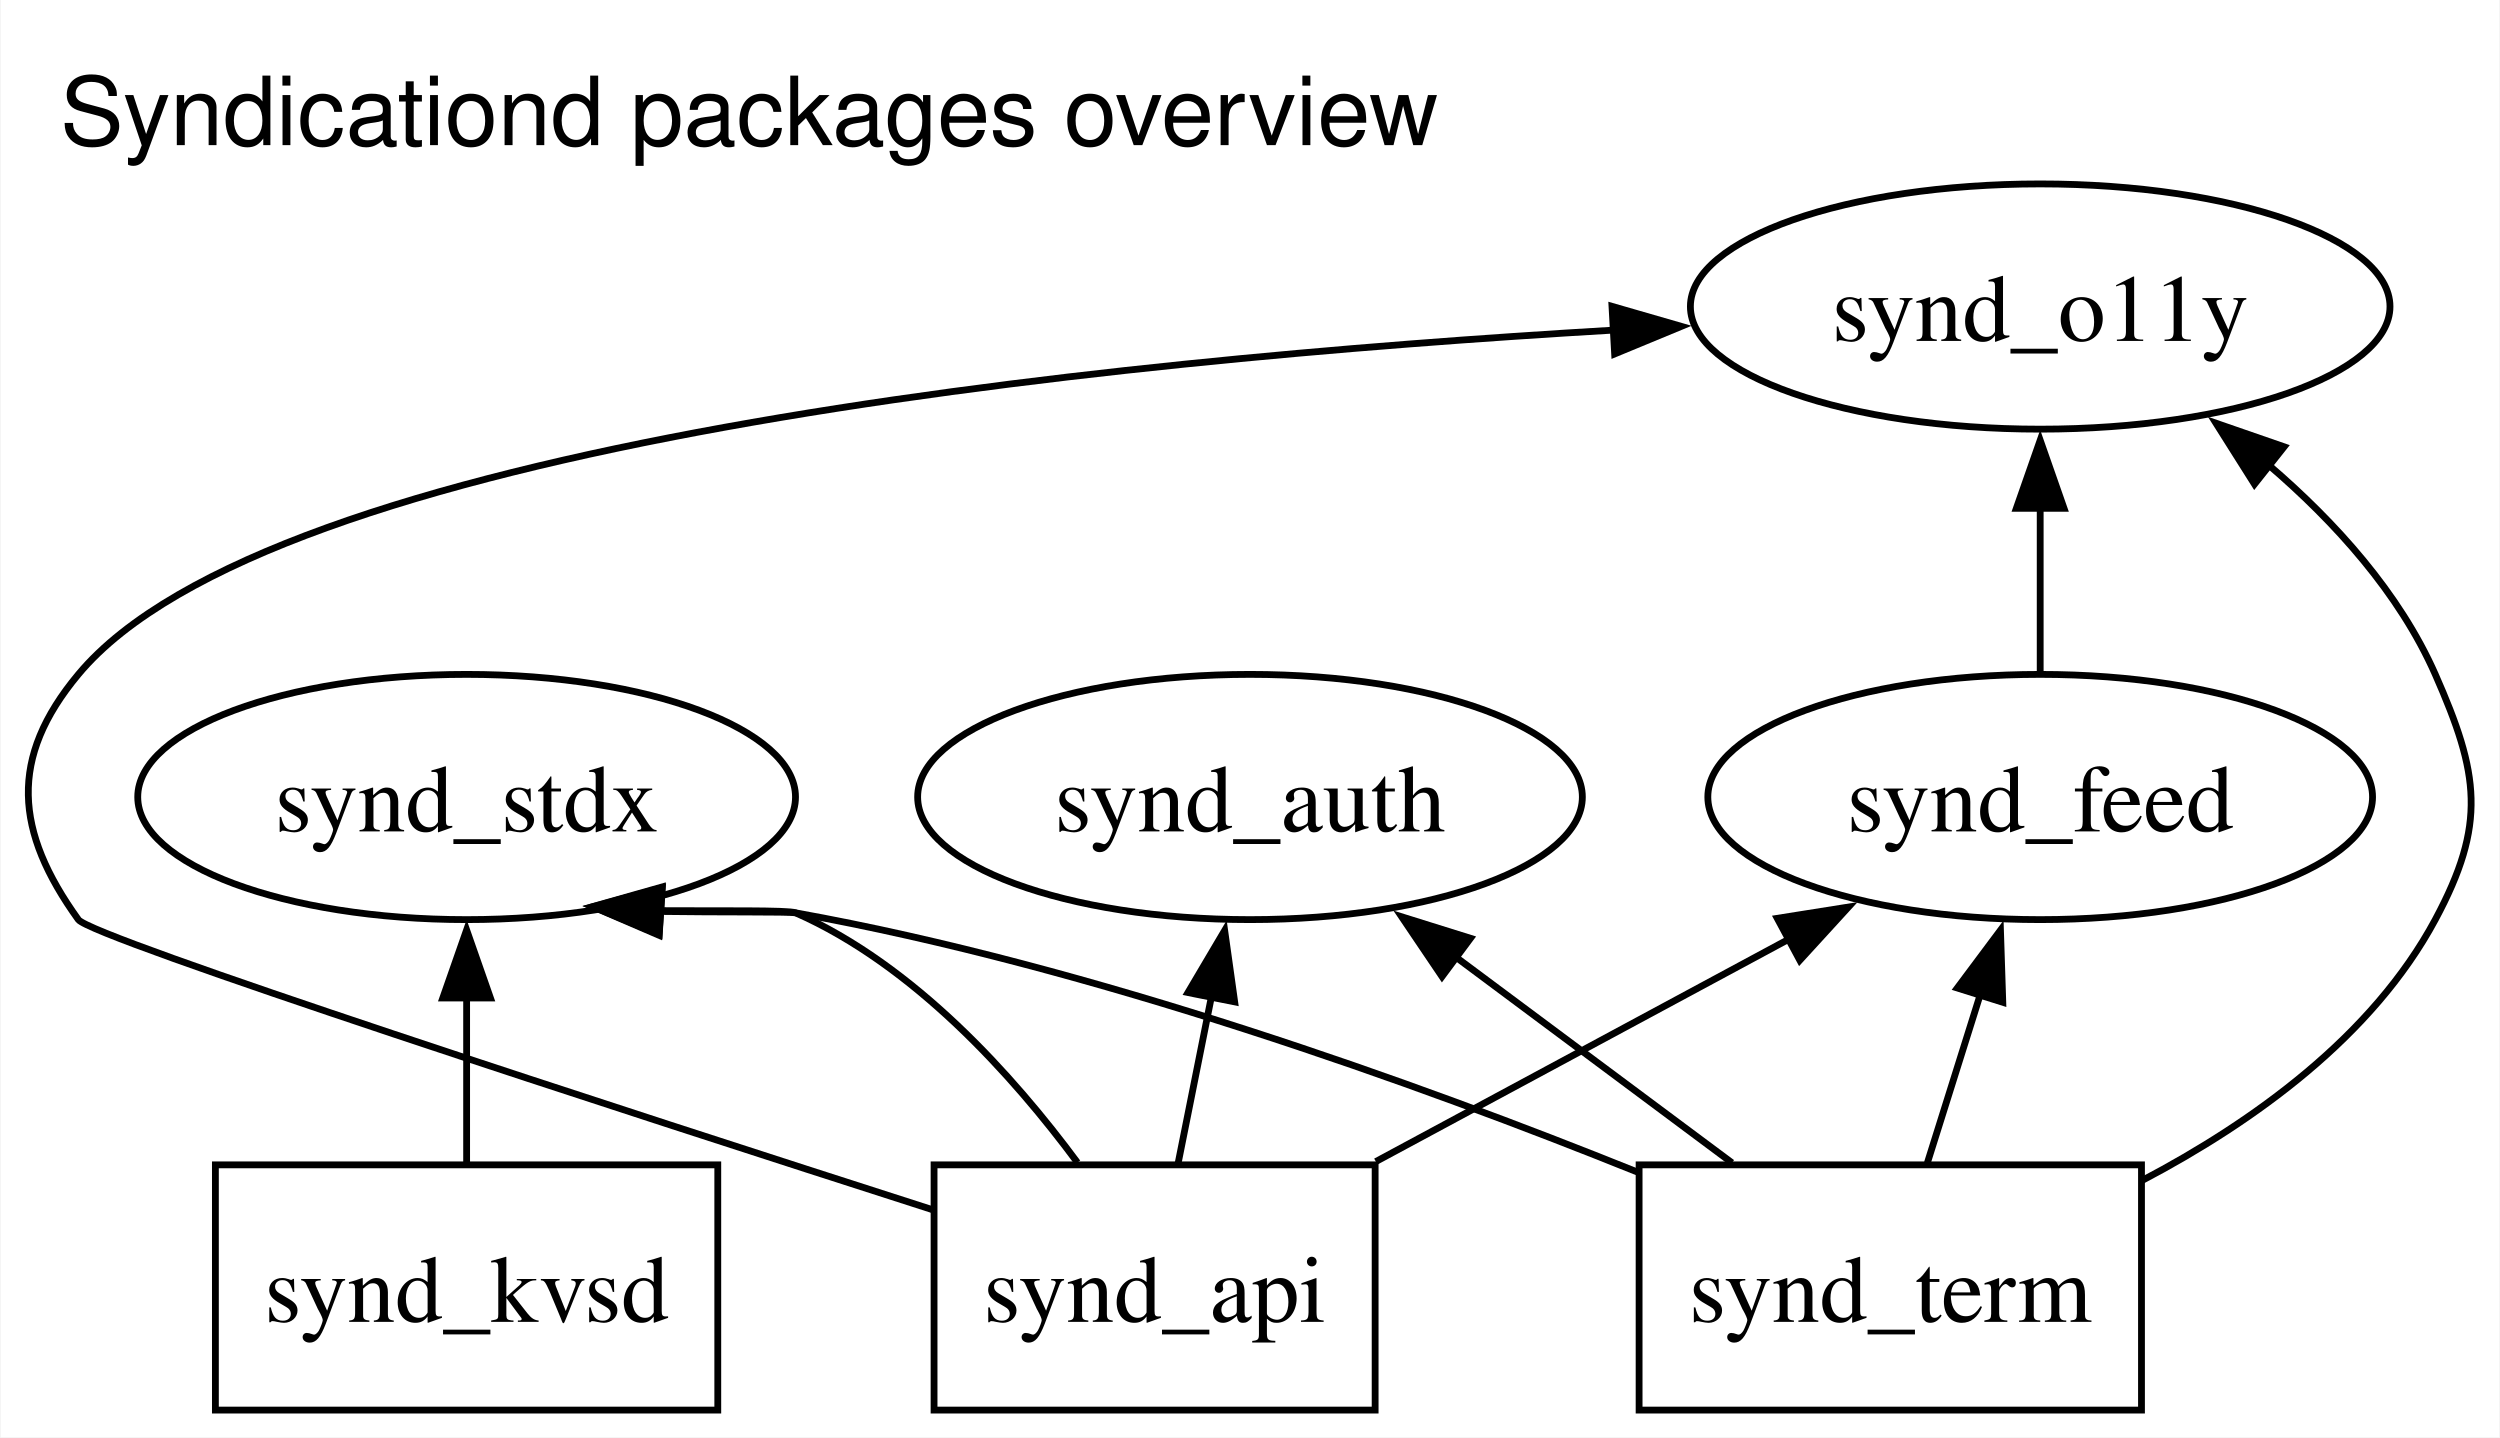
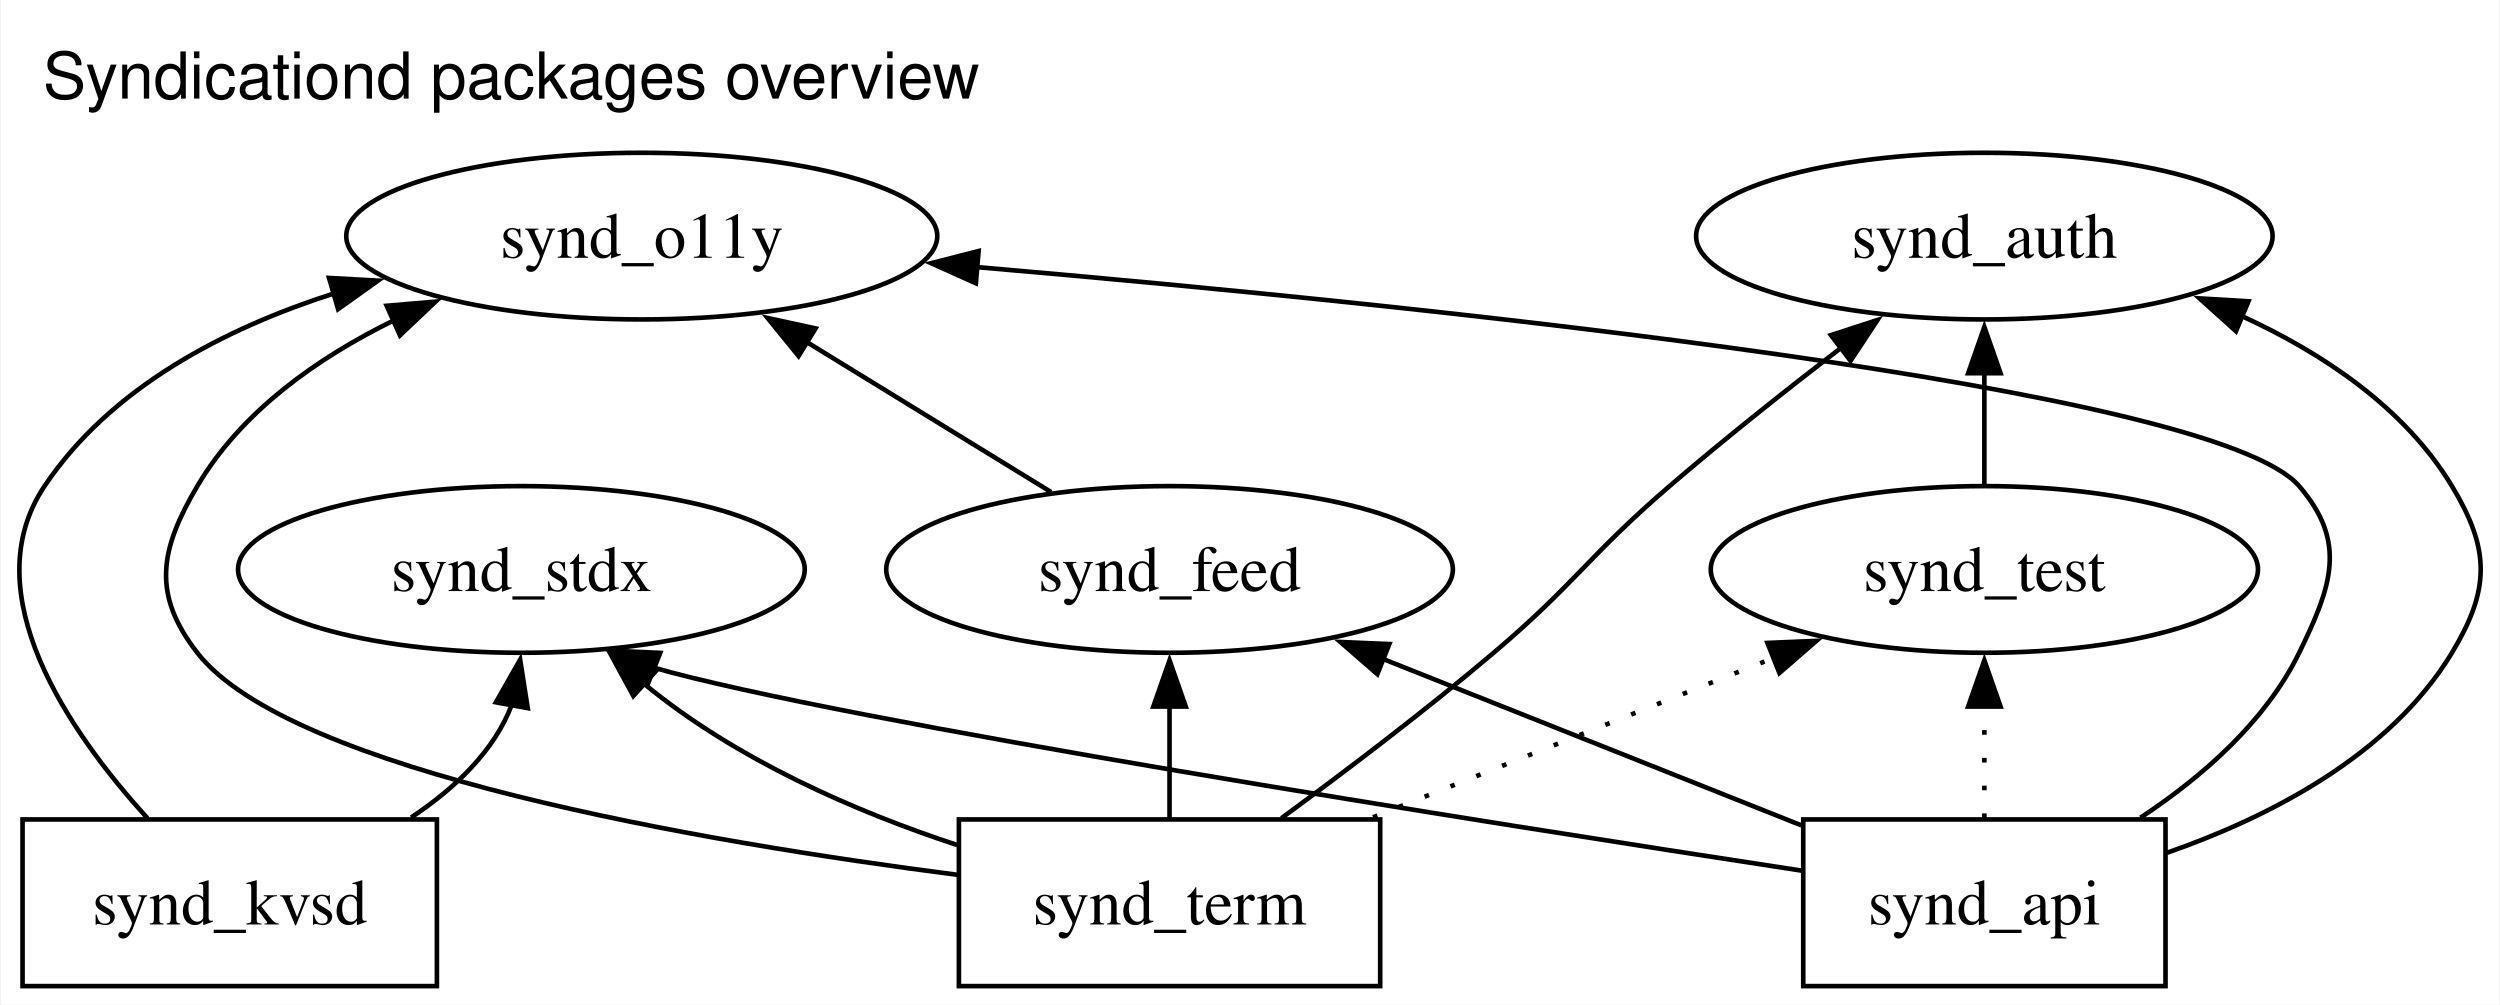
- <svg xmlns="http://www.w3.org/2000/svg" width="367pt" height="211pt" viewBox="0.00 0.00 366.80 211.00">
-   <g id="graph0" class="graph" transform="scale(1 1) rotate(0) translate(4 207)">
-     <polygon fill="white" stroke="none" points="-4,4 -4,-207 362.8,-207 362.8,4 -4,4" />
-     <text text-anchor="middle" x="105.88" y="-185.7" font-family="Helvetica,Arial,sans-serif" font-size="14.00">Syndicationd packages overview</text>
+ <svg xmlns="http://www.w3.org/2000/svg" width="540pt" height="217pt" viewBox="0.00 0.00 539.66 217.00">
+   <g id="graph0" class="graph" transform="scale(1 1) rotate(0) translate(4 213)">
+     <polygon fill="white" stroke="none" points="-4,4 -4,-213 535.66,-213 535.66,4 -4,4" />
+     <text text-anchor="middle" x="106.25" y="-191.7" font-family="Helvetica,Arial,sans-serif" font-size="14.00">Syndicationd packages overview</text>
    <g id="node1" class="node">
-       <ellipse fill="none" stroke="black" cx="64.4" cy="-90" rx="48.28" ry="18" />
-       <text text-anchor="middle" x="64.4" y="-84.95" font-family="Times,serif" font-size="14.00">synd_stdx</text>
+       <ellipse fill="none" stroke="black" cx="108.45" cy="-90" rx="61.2" ry="18" />
+       <text text-anchor="middle" x="108.45" y="-85.33" font-family="Times,serif" font-size="14.00">synd_stdx</text>
    </g>
    <g id="node2" class="node">
-       <ellipse fill="none" stroke="black" cx="295.4" cy="-162" rx="51.35" ry="18" />
-       <text text-anchor="middle" x="295.4" y="-156.95" font-family="Times,serif" font-size="14.00">synd_o11y</text>
+       <ellipse fill="none" stroke="black" cx="134.45" cy="-162" rx="63.83" ry="18" />
+       <text text-anchor="middle" x="134.45" y="-157.32" font-family="Times,serif" font-size="14.00">synd_o11y</text>
    </g>
    <g id="node3" class="node">
-       <ellipse fill="none" stroke="black" cx="179.4" cy="-90" rx="48.79" ry="18" />
-       <text text-anchor="middle" x="179.4" y="-84.95" font-family="Times,serif" font-size="14.00">synd_auth</text>
+       <ellipse fill="none" stroke="black" cx="424.45" cy="-162" rx="62.26" ry="18" />
+       <text text-anchor="middle" x="424.45" y="-157.32" font-family="Times,serif" font-size="14.00">synd_auth</text>
    </g>
    <g id="node4" class="node">
-       <ellipse fill="none" stroke="black" cx="295.4" cy="-90" rx="48.79" ry="18" />
-       <text text-anchor="middle" x="295.4" y="-84.95" font-family="Times,serif" font-size="14.00">synd_feed</text>
+       <ellipse fill="none" stroke="black" cx="248.45" cy="-90" rx="61.2" ry="18" />
+       <text text-anchor="middle" x="248.45" y="-85.33" font-family="Times,serif" font-size="14.00">synd_feed</text>
+     </g>
+     <g id="edge1" class="edge">
+       <path fill="none" stroke="black" d="M222.87,-106.71C207.28,-116.28 187.14,-128.65 170.02,-139.16" />
+       <polygon fill="black" stroke="black" points="168.32,-136.09 161.63,-144.31 171.99,-142.06 168.32,-136.09" />
+     </g>
+     <g id="node5" class="node">
+       <ellipse fill="none" stroke="black" cx="424.45" cy="-90" rx="59.1" ry="18" />
+       <text text-anchor="middle" x="424.45" y="-85.33" font-family="Times,serif" font-size="14.00">synd_test</text>
+     </g>
+     <g id="edge14" class="edge">
+       <path fill="none" stroke="black" d="M424.45,-108.3C424.45,-115.59 424.45,-124.27 424.45,-132.46" />
+       <polygon fill="black" stroke="black" points="420.95,-132.38 424.45,-142.38 427.95,-132.38 420.95,-132.38" />
+     </g>
+     <g id="node6" class="node">
+       <polygon fill="none" stroke="black" points="90.2,-36 0.7,-36 0.7,0 90.2,0 90.2,-36" />
+       <text text-anchor="middle" x="45.45" y="-13.32" font-family="Times,serif" font-size="14.00">synd_kvsd</text>
+     </g>
+     <g id="edge12" class="edge">
+       <path fill="none" stroke="black" d="M84.63,-36.42C94.14,-42.74 102.66,-50.85 106.41,-60.87" />
+       <polygon fill="black" stroke="black" points="102.94,-61.3 108.18,-70.51 109.82,-60.04 102.94,-61.3" />
+     </g>
+     <g id="edge13" class="edge">
+       <path fill="none" stroke="black" d="M27.67,-36.28C10.75,-54.89 -10.02,-84.92 5.45,-108 19.71,-129.28 44.22,-142.02 68.07,-149.65" />
+       <polygon fill="black" stroke="black" points="66.9,-152.96 77.48,-152.38 68.86,-146.23 66.9,-152.96" />
+     </g>
+     <g id="node7" class="node">
+       <polygon fill="none" stroke="black" points="293.95,-36 202.95,-36 202.95,0 293.95,0 293.95,-36" />
+       <text text-anchor="middle" x="248.45" y="-13.32" font-family="Times,serif" font-size="14.00">synd_term</text>
    </g>
    <g id="edge2" class="edge">
-       <path fill="none" stroke="black" d="M295.4,-108.3C295.4,-115.59 295.4,-124.27 295.4,-132.46" />
-       <polygon fill="black" stroke="black" points="291.9,-132.38 295.4,-142.38 298.9,-132.38 291.9,-132.38" />
-     </g>
-     <g id="node5" class="node">
-       <polygon fill="none" stroke="black" points="101.27,-36 27.52,-36 27.52,0 101.27,0 101.27,-36" />
-       <text text-anchor="middle" x="64.4" y="-12.95" font-family="Times,serif" font-size="14.00">synd_kvsd</text>
-     </g>
-     <g id="edge1" class="edge">
-       <path fill="none" stroke="black" d="M64.4,-36.19C64.4,-43.4 64.4,-52.11 64.4,-60.77" />
-       <polygon fill="black" stroke="black" points="60.9,-60.49 64.4,-70.49 67.9,-60.49 60.9,-60.49" />
-     </g>
-     <g id="node6" class="node">
-       <polygon fill="none" stroke="black" points="310.27,-36 236.52,-36 236.52,0 310.27,0 310.27,-36" />
-       <text text-anchor="middle" x="273.4" y="-12.95" font-family="Times,serif" font-size="14.00">synd_term</text>
+       <path fill="none" stroke="black" d="M202.58,-30.47C180.68,-37.68 154.95,-48.82 134.93,-65.32" />
+       <polygon fill="black" stroke="black" points="132.63,-62.68 127.57,-71.98 137.33,-67.86 132.63,-62.68" />
    </g>
    <g id="edge3" class="edge">
-       <path fill="none" stroke="black" d="M236.22,-34.96C204.16,-47.87 156.28,-65.15 112.68,-73 111.66,-73.18 101.26,-73.07 92.72,-73.2" />
-       <polygon fill="black" stroke="black" points="92.64,-69.7 82.91,-73.89 93.13,-76.68 92.64,-69.7" />
+       <path fill="none" stroke="black" d="M202.84,-24.01C147.31,-31.16 58.44,-46.34 38.45,-72 28.62,-84.62 30.32,-94.22 38.45,-108 47.99,-124.16 64.41,-135.73 81,-143.85" />
+       <polygon fill="black" stroke="black" points="79.35,-146.95 89.91,-147.85 82.22,-140.56 79.35,-146.95" />
    </g>
    <g id="edge4" class="edge">
-       <path fill="none" stroke="black" d="M310.39,-33.72C326.67,-42.28 344.18,-54.83 353.4,-72 360.97,-86.1 359.85,-93.36 353.4,-108 348.13,-119.95 338.7,-130.37 328.95,-138.73" />
-       <polygon fill="black" stroke="black" points="326.86,-135.92 321.2,-144.88 331.21,-141.41 326.86,-135.92" />
+       <path fill="none" stroke="black" d="M272.61,-36.27C286.34,-46.34 303.69,-59.48 318.45,-72 336.2,-87.04 338.81,-92.83 356.45,-108 368.27,-118.16 381.73,-128.83 393.54,-137.91" />
+       <polygon fill="black" stroke="black" points="391.31,-140.61 401.38,-143.89 395.55,-135.05 391.31,-140.61" />
    </g>
    <g id="edge5" class="edge">
-       <path fill="none" stroke="black" d="M250.16,-36.3C237.91,-45.43 222.74,-56.72 209.59,-66.52" />
-       <polygon fill="black" stroke="black" points="207.59,-63.64 201.66,-72.42 211.77,-69.26 207.59,-63.64" />
+       <path fill="none" stroke="black" d="M248.45,-36.3C248.45,-43.59 248.45,-52.27 248.45,-60.46" />
+       <polygon fill="black" stroke="black" points="244.95,-60.38 248.45,-70.38 251.95,-60.38 244.95,-60.38" />
    </g>
    <g id="edge6" class="edge">
-       <path fill="none" stroke="black" d="M278.84,-36.3C281.18,-43.76 283.98,-52.68 286.61,-61.03" />
-       <polygon fill="black" stroke="black" points="283.23,-61.96 289.57,-70.45 289.91,-59.86 283.23,-61.96" />
+       <path fill="none" stroke="black" stroke-dasharray="1,5" d="M292.41,-36.48C318.81,-46.98 352.33,-60.32 378.99,-70.92" />
+       <polygon fill="black" stroke="black" points="377.59,-74.13 388.18,-74.57 380.18,-67.63 377.59,-74.13" />
    </g>
-     <g id="node7" class="node">
-       <polygon fill="none" stroke="black" points="197.77,-36 133.02,-36 133.02,0 197.77,0 197.77,-36" />
-       <text text-anchor="middle" x="165.4" y="-12.95" font-family="Times,serif" font-size="14.00">synd_api</text>
+     <g id="node8" class="node">
+       <polygon fill="none" stroke="black" points="463.58,-36 385.33,-36 385.33,0 463.58,0 463.58,-36" />
+       <text text-anchor="middle" x="424.45" y="-13.32" font-family="Times,serif" font-size="14.00">synd_api</text>
    </g>
    <g id="edge7" class="edge">
-       <path fill="none" stroke="black" d="M154.07,-36.34C144.67,-49.04 130.07,-65.35 112.68,-73 111.73,-73.42 101.32,-73.26 92.75,-73.32" />
-       <polygon fill="black" stroke="black" points="92.68,-69.81 82.91,-73.91 93.1,-76.8 92.68,-69.81" />
+       <path fill="none" stroke="black" d="M385.12,-24.92C316.13,-35.44 176.82,-57.37 136.95,-68.81" />
+       <polygon fill="black" stroke="black" points="135.85,-65.48 127.86,-72.44 138.44,-71.98 135.85,-65.48" />
    </g>
    <g id="edge8" class="edge">
-       <path fill="none" stroke="black" d="M132.77,-29.42C87.07,-44.09 9.31,-69.35 7.4,-72 -1.94,-84.99 -2.84,-95.71 7.4,-108 35.52,-141.77 157,-154.1 232.92,-158.55" />
-       <polygon fill="black" stroke="black" points="232.54,-162.03 242.72,-159.09 232.93,-155.04 232.54,-162.03" />
+       <path fill="none" stroke="black" d="M458.17,-36.38C471.41,-45.12 485.16,-57.07 492.45,-72 499.47,-86.38 502.9,-95.89 492.45,-108 474.07,-129.31 306.08,-146.75 206.89,-155.3" />
+       <polygon fill="black" stroke="black" points="206.62,-151.81 196.95,-156.15 207.21,-158.78 206.62,-151.81" />
    </g>
    <g id="edge9" class="edge">
-       <path fill="none" stroke="black" d="M168.86,-36.3C170.33,-43.68 172.09,-52.48 173.75,-60.75" />
-       <polygon fill="black" stroke="black" points="170.29,-61.29 175.68,-70.41 177.15,-59.92 170.29,-61.29" />
+       <path fill="none" stroke="black" d="M463.83,-28.78C486.1,-36.54 512.08,-49.89 525.45,-72 533.73,-85.69 533.73,-94.31 525.45,-108 515.22,-124.93 497.59,-136.72 479.9,-144.8" />
+       <polygon fill="black" stroke="black" points="478.8,-141.46 470.93,-148.55 481.5,-147.92 478.8,-141.46" />
    </g>
    <g id="edge10" class="edge">
-       <path fill="none" stroke="black" d="M197.87,-36.48C216.36,-46.44 239.57,-58.94 258.72,-69.25" />
-       <polygon fill="black" stroke="black" points="256.8,-72.19 267.26,-73.85 260.11,-66.03 256.8,-72.19" />
+       <path fill="none" stroke="black" d="M384.95,-34.71C358.08,-45.4 322.44,-59.57 294.31,-70.76" />
+       <polygon fill="black" stroke="black" points="293.34,-67.38 285.34,-74.33 295.93,-73.88 293.34,-67.38" />
+     </g>
+     <g id="edge11" class="edge">
+       <path fill="none" stroke="black" stroke-dasharray="1,5" d="M424.45,-36.3C424.45,-43.59 424.45,-52.27 424.45,-60.46" />
+       <polygon fill="black" stroke="black" points="420.95,-60.38 424.45,-70.38 427.95,-60.38 420.95,-60.38" />
    </g>
  </g>
</svg>
